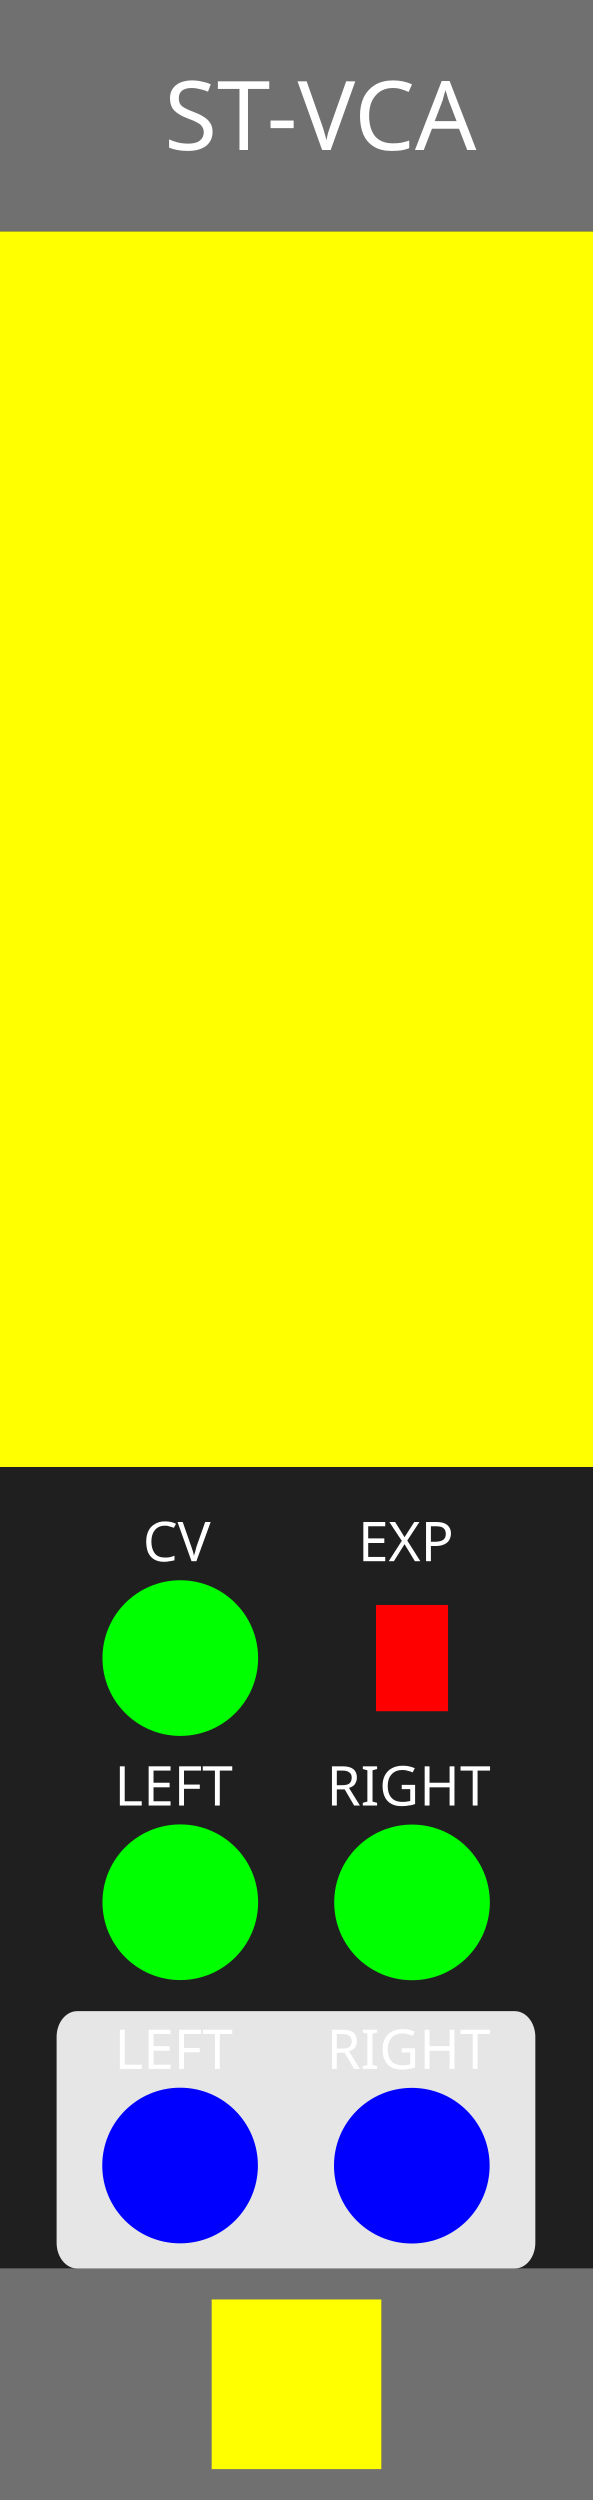
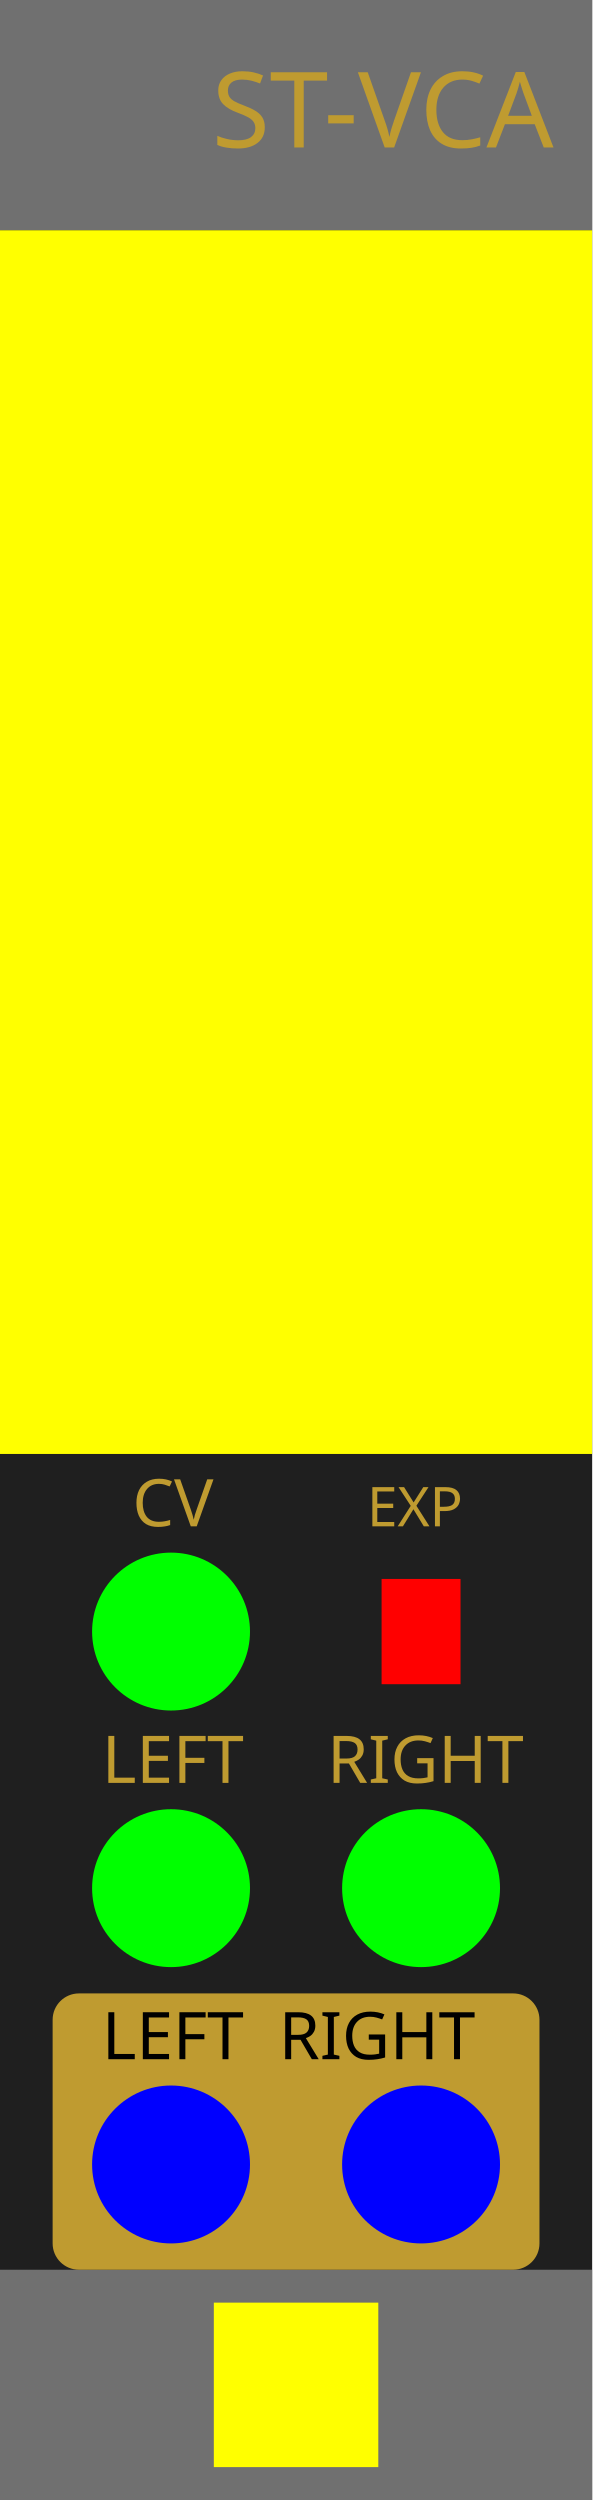
- <svg xmlns="http://www.w3.org/2000/svg" width="30.48mm" height="128.5mm" viewBox="0 0 30.48 128.5" version="1.1" id="svg8" xml:space="preserve">
+ <svg xmlns="http://www.w3.org/2000/svg" width="90" height="380" viewBox="0 0 90 380" version="1.1" id="svg8" xml:space="preserve">
  <defs id="defs2">
    <linearGradient id="uuid-f0636bc7-c65b-4b70-b857-f875576c11d6" x1="37.5" y1="0" x2="37.5" y2="380" gradientUnits="userSpaceOnUse">
      <stop offset="0" stop-color="#ebebeb" id="stop2" />
      <stop offset="1" stop-color="#e1e1e1" id="stop4" />
    </linearGradient>
  </defs>
  <g id="layer1" transform="translate(0,-168.5)" style="display:inline">
-     <rect style="display:inline;opacity:1;vector-effect:none;fill:#1f1f1f;fill-opacity:1;fill-rule:evenodd;stroke:none;stroke-width:0.649;stroke-linecap:butt;stroke-linejoin:miter;stroke-miterlimit:4;stroke-dasharray:none;stroke-dashoffset:0;stroke-opacity:1;paint-order:normal" id="bg--background-fill" width="30.48" height="128.5" x="5.9211732e-17" y="168.5" />
-     <rect style="display:inline;fill:#707070;fill-opacity:1;stroke-width:0.298;paint-order:stroke fill markers" id="header--hidden" width="30.48" height="11.906" x="1.7763568e-15" y="168.5" />
-     <rect style="display:inline;fill:#707070;fill-opacity:1;stroke-width:0.298;paint-order:stroke fill markers" id="footer--hidden" width="30.48" height="11.906" x="-6.6613381e-16" y="285.094" />
-     <text xml:space="preserve" style="font-style:normal;font-variant:normal;font-weight:bold;font-stretch:normal;font-size:4.939px;line-height:1.25;font-family:Nunito;-inkscape-font-specification:'Nunito Bold';text-align:center;letter-spacing:0px;word-spacing:0px;text-anchor:middle;display:inline;fill:#ffffff;fill-opacity:1;fill-rule:nonzero;stroke:none;stroke-width:0.265;stroke-dasharray:none" x="19.672" y="176.21" id="moduleName--moduleName">
-       <tspan style="font-style:normal;font-variant:normal;font-weight:normal;font-stretch:normal;font-size:4.939px;font-family:Nunito;-inkscape-font-specification:Nunito;text-align:center;text-anchor:middle;fill:#ffffff;fill-opacity:1;fill-rule:nonzero;stroke-width:0.265;stroke-dasharray:none" x="19.672" y="176.21" id="tspan4">ST-VCA</tspan>
+     <rect style="display:inline;opacity:1;vector-effect:none;fill:#1f1f1f;fill-opacity:1;fill-rule:evenodd;stroke:none;stroke-width:1.919;stroke-linecap:butt;stroke-linejoin:miter;stroke-miterlimit:4;stroke-dasharray:none;stroke-dashoffset:0;stroke-opacity:1;paint-order:normal" id="bg--background-fill" width="90" height="380" x="1.4756346e-15" y="168.5" />
+     <rect style="display:inline;fill:#707070;fill-opacity:1;stroke-width:0.879;paint-order:stroke fill markers" id="header--hidden" width="90" height="35" x="7.1054274e-15" y="168.5" />
+     <rect style="display:inline;fill:#707070;fill-opacity:1;stroke-width:0.879;paint-order:stroke fill markers" id="footer--hidden" width="90" height="35" x="0" y="513.5" />
+     <rect style="display:inline;fill:#bf9b30;fill-opacity:1;stroke-width:0.818" id="outBlock--output-fill" width="74" height="42" x="8" y="471.5" ry="4" />
+     <text xml:space="preserve" style="font-size:10px;line-height:1.25;font-family:Nunito;-inkscape-font-specification:Nunito;text-align:center;letter-spacing:0px;word-spacing:0px;text-anchor:middle;display:inline" x="63.81" y="481.5" id="outRight--text-output">
+       <tspan x="63.81" y="481.5" style="font-style:normal;font-variant:normal;font-weight:500;font-stretch:normal;font-size:10px;line-height:1.25;font-family:Sono;-inkscape-font-specification:'Sono Medium'" id="tspan6">RIGHT</tspan>
    </text>
-     <rect style="display:inline;fill:#e6e6e6;fill-opacity:1;stroke-width:0.265" id="outBlock--output-fill" width="24.606" height="13.229" x="2.91" y="271.873" ry="1.323" rx="1.058" />
-     <text xml:space="preserve" style="font-style:normal;font-weight:normal;font-size:2.822px;line-height:1.25;font-family:sans-serif;letter-spacing:0px;word-spacing:0px;display:inline;fill:#ffffff;fill-opacity:1;stroke:none;stroke-width:0.265" x="7.345" y="248.747" id="inCV--text">
-       <tspan id="tspan1-6" style="font-style:normal;font-variant:normal;font-weight:normal;font-stretch:normal;font-size:2.822px;font-family:Nunito;-inkscape-font-specification:Nunito;fill:#ffffff;fill-opacity:1;stroke-width:0.265" x="7.345" y="248.747">CV</tspan>
+     <text xml:space="preserve" style="font-size:10px;line-height:1.25;font-family:Nunito;-inkscape-font-specification:Nunito;text-align:center;letter-spacing:0px;word-spacing:0px;text-anchor:middle;display:inline" x="15.5" y="481.5" id="outLeft--text-output">
+       <tspan id="tspan4-9" x="15.5" y="481.5" style="font-style:normal;font-variant:normal;font-weight:500;font-stretch:normal;font-size:10px;font-family:Sono;-inkscape-font-specification:'Sono Medium';text-align:start;writing-mode:lr-tb;direction:ltr;text-anchor:start" dx="0" rotate="0 0 0 0 0">LEFT</tspan>
    </text>
-     <text xml:space="preserve" style="font-style:normal;font-weight:normal;font-size:2.822px;line-height:1.25;font-family:sans-serif;letter-spacing:0px;word-spacing:0px;fill:#ffffff;fill-opacity:1;stroke:none;stroke-width:0.265" x="16.783" y="261.304" id="inRight--text">
-       <tspan id="tspan1" style="font-style:normal;font-variant:normal;font-weight:normal;font-stretch:normal;font-size:2.822px;font-family:Nunito;-inkscape-font-specification:Nunito;fill:#ffffff;fill-opacity:1;stroke-width:0.265" x="16.783" y="261.304">RIGHT</tspan>
+     <text xml:space="preserve" style="font-size:10px;line-height:1.25;font-family:Nunito;-inkscape-font-specification:Nunito;letter-spacing:0px;word-spacing:0px;display:inline;fill:#bf9b30;fill-opacity:1" x="49.737" y="439.5" id="inRight--text">
+       <tspan id="tspan1-4" x="49.737" y="439.5" style="font-style:normal;font-variant:normal;font-weight:500;font-stretch:normal;font-size:10px;font-family:Sono;-inkscape-font-specification:'Sono Medium';fill:#bf9b30;fill-opacity:1">RIGHT</tspan>
    </text>
-     <text xml:space="preserve" style="font-style:normal;font-weight:normal;font-size:2.822px;line-height:1.25;font-family:sans-serif;letter-spacing:0px;word-spacing:0px;fill:#ffffff;fill-opacity:1;stroke:none;stroke-width:0.265" x="5.878" y="261.304" id="inLeft--text">
-       <tspan id="tspan3" style="font-style:normal;font-variant:normal;font-weight:normal;font-stretch:normal;font-size:2.822px;font-family:Nunito;-inkscape-font-specification:Nunito;fill:#ffffff;fill-opacity:1;stroke-width:0.265" x="5.878" y="261.304">LEFT</tspan>
+     <text xml:space="preserve" style="font-size:10px;line-height:1.25;font-family:Nunito;-inkscape-font-specification:Nunito;letter-spacing:0px;word-spacing:0px;display:inline;fill:#bf9b30;fill-opacity:1" x="15.5" y="439.5" id="inLeft--text">
+       <tspan id="tspan1" x="15.5" y="439.5" style="font-style:normal;font-variant:normal;font-weight:500;font-stretch:normal;font-size:10px;font-family:Sono;-inkscape-font-specification:'Sono Medium';fill:#bf9b30;fill-opacity:1">LEFT</tspan>
    </text>
-     <text xml:space="preserve" style="font-style:normal;font-weight:normal;font-size:2.822px;line-height:1.25;font-family:sans-serif;letter-spacing:0px;word-spacing:0px;display:inline;fill:#ffffff;fill-opacity:1;stroke:none;stroke-width:0.265" x="16.783" y="274.845" id="outRight--text-output">
-       <tspan id="tspan1-9" style="font-style:normal;font-variant:normal;font-weight:normal;font-stretch:normal;font-size:2.822px;font-family:Nunito;-inkscape-font-specification:Nunito;fill:#ffffff;fill-opacity:1;stroke-width:0.265" x="16.783" y="274.845">RIGHT</tspan>
+     <text xml:space="preserve" style="font-size:10px;line-height:1.25;font-family:Nunito;-inkscape-font-specification:Nunito;letter-spacing:0px;word-spacing:0px;display:inline;fill:#bf9b30;fill-opacity:1" x="20.13" y="400.5" id="inCV--text">
+       <tspan id="tspan1-8" x="20.13" y="400.5" style="font-style:normal;font-variant:normal;font-weight:500;font-stretch:normal;font-size:10px;font-family:Sono;-inkscape-font-specification:'Sono Medium';fill:#bf9b30;fill-opacity:1">CV</tspan>
    </text>
-     <text xml:space="preserve" style="font-style:normal;font-weight:normal;font-size:2.822px;line-height:1.25;font-family:sans-serif;letter-spacing:0px;word-spacing:0px;display:inline;fill:#ffffff;fill-opacity:1;stroke:none;stroke-width:0.265" x="5.878" y="274.845" id="outLeft--text-output">
-       <tspan id="tspan3-6" style="font-style:normal;font-variant:normal;font-weight:normal;font-stretch:normal;font-size:2.822px;font-family:Nunito;-inkscape-font-specification:Nunito;fill:#ffffff;fill-opacity:1;stroke-width:0.265" x="5.878" y="274.845">LEFT</tspan>
+     <text xml:space="preserve" style="font-style:normal;font-weight:normal;font-size:8.34px;line-height:1.25;font-family:sans-serif;letter-spacing:0px;word-spacing:0px;display:inline;fill:#bf9b30;fill-opacity:1;stroke:none;stroke-width:0.782" x="55.827" y="400.199" id="textExp--text" transform="scale(0.9992486,1.000752)">
+       <tspan id="tspan1-6-2-7" style="font-style:normal;font-variant:normal;font-weight:normal;font-stretch:normal;font-size:8.34px;font-family:Nunito;-inkscape-font-specification:Nunito;fill:#bf9b30;fill-opacity:1;stroke-width:0.782" x="55.827" y="400.199">EXP</tspan>
    </text>
-     <text xml:space="preserve" style="font-style:normal;font-weight:normal;font-size:2.822px;line-height:1.25;font-family:sans-serif;letter-spacing:0px;word-spacing:0px;display:inline;fill:#ffffff;fill-opacity:1;stroke:none;stroke-width:0.265" x="18.396" y="248.747" id="textExp--text">
-       <tspan id="tspan1-6-2-7" style="font-style:normal;font-variant:normal;font-weight:normal;font-stretch:normal;font-size:2.822px;font-family:Nunito;-inkscape-font-specification:Nunito;fill:#ffffff;fill-opacity:1;stroke-width:0.265" x="18.396" y="248.747">EXP</tspan>
+     <text xml:space="preserve" style="font-style:normal;font-weight:normal;font-size:16px;line-height:1.25;font-family:sans-serif;letter-spacing:0px;word-spacing:0px;display:inline;fill:#bf9b30;fill-opacity:1;stroke:none;stroke-width:0.782" x="32.247" y="190.776" id="moduleName--moduleName" transform="scale(0.9992486,1.000752)">
+       <tspan style="font-style:normal;font-variant:normal;font-weight:500;font-stretch:normal;font-size:16px;font-family:Sono;-inkscape-font-specification:'Sono Medium';fill:#bf9b30;fill-opacity:1;stroke-width:0.782" x="32.247" y="190.776" id="tspan3">ST-VCA</tspan>
    </text>
  </g>
-   <g id="Widgets" style="display:inline" transform="matrix(1,0,0,1.000054,0,-0.00689912)">
-     <rect style="display:inline;fill:#ff0000;stroke-width:0.265;paint-order:stroke fill markers;fill-opacity:1" id="param_Exp--hidden" width="3.704" height="5.461" x="19.326" y="82.498" />
-     <circle cy="85.228" cx="9.267" id="input_3--hidden" style="display:inline;vector-effect:none;fill:#00ff00;fill-opacity:1;fill-rule:evenodd;stroke:none;stroke-width:1;stroke-linecap:butt;stroke-linejoin:miter;stroke-miterlimit:4;stroke-dasharray:none;stroke-dashoffset:0;stroke-opacity:1;paint-order:normal" r="4" />
-     <circle cy="97.785" cx="21.178" id="input_2--hidden" style="display:inline;vector-effect:none;fill:#00ff00;fill-opacity:1;fill-rule:evenodd;stroke:none;stroke-width:1;stroke-linecap:butt;stroke-linejoin:miter;stroke-miterlimit:4;stroke-dasharray:none;stroke-dashoffset:0;stroke-opacity:1;paint-order:normal" r="4" />
-     <circle cy="97.777" cx="9.267" id="input_1--hidden" style="display:inline;vector-effect:none;fill:#00ff00;fill-opacity:1;fill-rule:evenodd;stroke:none;stroke-width:1;stroke-linecap:butt;stroke-linejoin:miter;stroke-miterlimit:4;stroke-dasharray:none;stroke-dashoffset:0;stroke-opacity:1;paint-order:normal" r="4" />
-     <circle cy="111.317" cx="21.167" id="output_2--hidden" style="display:inline;vector-effect:none;fill:#0000ff;fill-opacity:1;fill-rule:evenodd;stroke:none;stroke-width:1;stroke-linecap:butt;stroke-linejoin:miter;stroke-miterlimit:4;stroke-dasharray:none;stroke-dashoffset:0;stroke-opacity:1;paint-order:normal" r="4" />
-     <circle cy="111.309" cx="9.256" id="output_1--hidden" style="display:inline;vector-effect:none;fill:#0000ff;fill-opacity:1;fill-rule:evenodd;stroke:none;stroke-width:1;stroke-linecap:butt;stroke-linejoin:miter;stroke-miterlimit:4;stroke-dasharray:none;stroke-dashoffset:0;stroke-opacity:1;paint-order:normal" r="4" />
-     <rect style="display:inline;fill:#ffff00;fill-opacity:1;stroke-width:19.022;paint-order:stroke fill markers" id="display--hidden" width="30.48" height="63.5" x="-2.9605919e-17" y="11.906" />
-     <rect style="fill:#ffff00;fill-opacity:1;stroke-width:3.77;paint-order:stroke fill markers" id="widgetLogo--hidden" width="8.719" height="8.719" x="10.88" y="118.193" />
+   <g id="Widgets" style="display:inline" transform="matrix(2.952756,0,0,2.957359,0,-0.02037044)">
+     <rect style="display:inline;fill:#ff0000;fill-opacity:1;stroke-width:0.276;paint-order:stroke fill markers" id="param_Exp--hidden" width="4.064" height="5.41" x="19.643" y="81.16" />
+     <ellipse cy="83.865" cx="8.805" id="input_3--hidden" style="display:inline;vector-effect:none;fill:#00ff00;fill-opacity:1;fill-rule:evenodd;stroke:none;stroke-width:1.015;stroke-linecap:butt;stroke-linejoin:miter;stroke-miterlimit:4;stroke-dasharray:none;stroke-dashoffset:0;stroke-opacity:1;paint-order:normal" rx="4.064" ry="4.058" />
+     <ellipse cy="97.053" cx="21.675" id="input_2--hidden" style="display:inline;vector-effect:none;fill:#00ff00;fill-opacity:1;fill-rule:evenodd;stroke:none;stroke-width:1.015;stroke-linecap:butt;stroke-linejoin:miter;stroke-miterlimit:4;stroke-dasharray:none;stroke-dashoffset:0;stroke-opacity:1;paint-order:normal" rx="4.064" ry="4.058" />
+     <ellipse cy="97.053" cx="8.805" id="input_1--hidden" style="display:inline;vector-effect:none;fill:#00ff00;fill-opacity:1;fill-rule:evenodd;stroke:none;stroke-width:1.015;stroke-linecap:butt;stroke-linejoin:miter;stroke-miterlimit:4;stroke-dasharray:none;stroke-dashoffset:0;stroke-opacity:1;paint-order:normal" rx="4.064" ry="4.058" />
+     <ellipse cy="111.255" cx="21.675" id="output_2--hidden" style="display:inline;vector-effect:none;fill:#0000ff;fill-opacity:1;fill-rule:evenodd;stroke:none;stroke-width:1.015;stroke-linecap:butt;stroke-linejoin:miter;stroke-miterlimit:4;stroke-dasharray:none;stroke-dashoffset:0;stroke-opacity:1;paint-order:normal" rx="4.064" ry="4.058" />
+     <ellipse cy="111.255" cx="8.805" id="output_1--hidden" style="display:inline;vector-effect:none;fill:#0000ff;fill-opacity:1;fill-rule:evenodd;stroke:none;stroke-width:1.015;stroke-linecap:butt;stroke-linejoin:miter;stroke-miterlimit:4;stroke-dasharray:none;stroke-dashoffset:0;stroke-opacity:1;paint-order:normal" rx="4.064" ry="4.058" />
+     <rect style="display:inline;fill:#ffff00;fill-opacity:1;stroke-width:18.931;paint-order:stroke fill markers" id="display--hidden" width="30.48" height="62.894" x="-2.9605919e-17" y="11.842" />
+     <rect style="fill:#ffff00;fill-opacity:1;stroke-width:3.658;paint-order:stroke fill markers" id="widgetLogo--hidden" width="8.467" height="8.453" x="11.007" y="118.356" />
  </g>
</svg>
